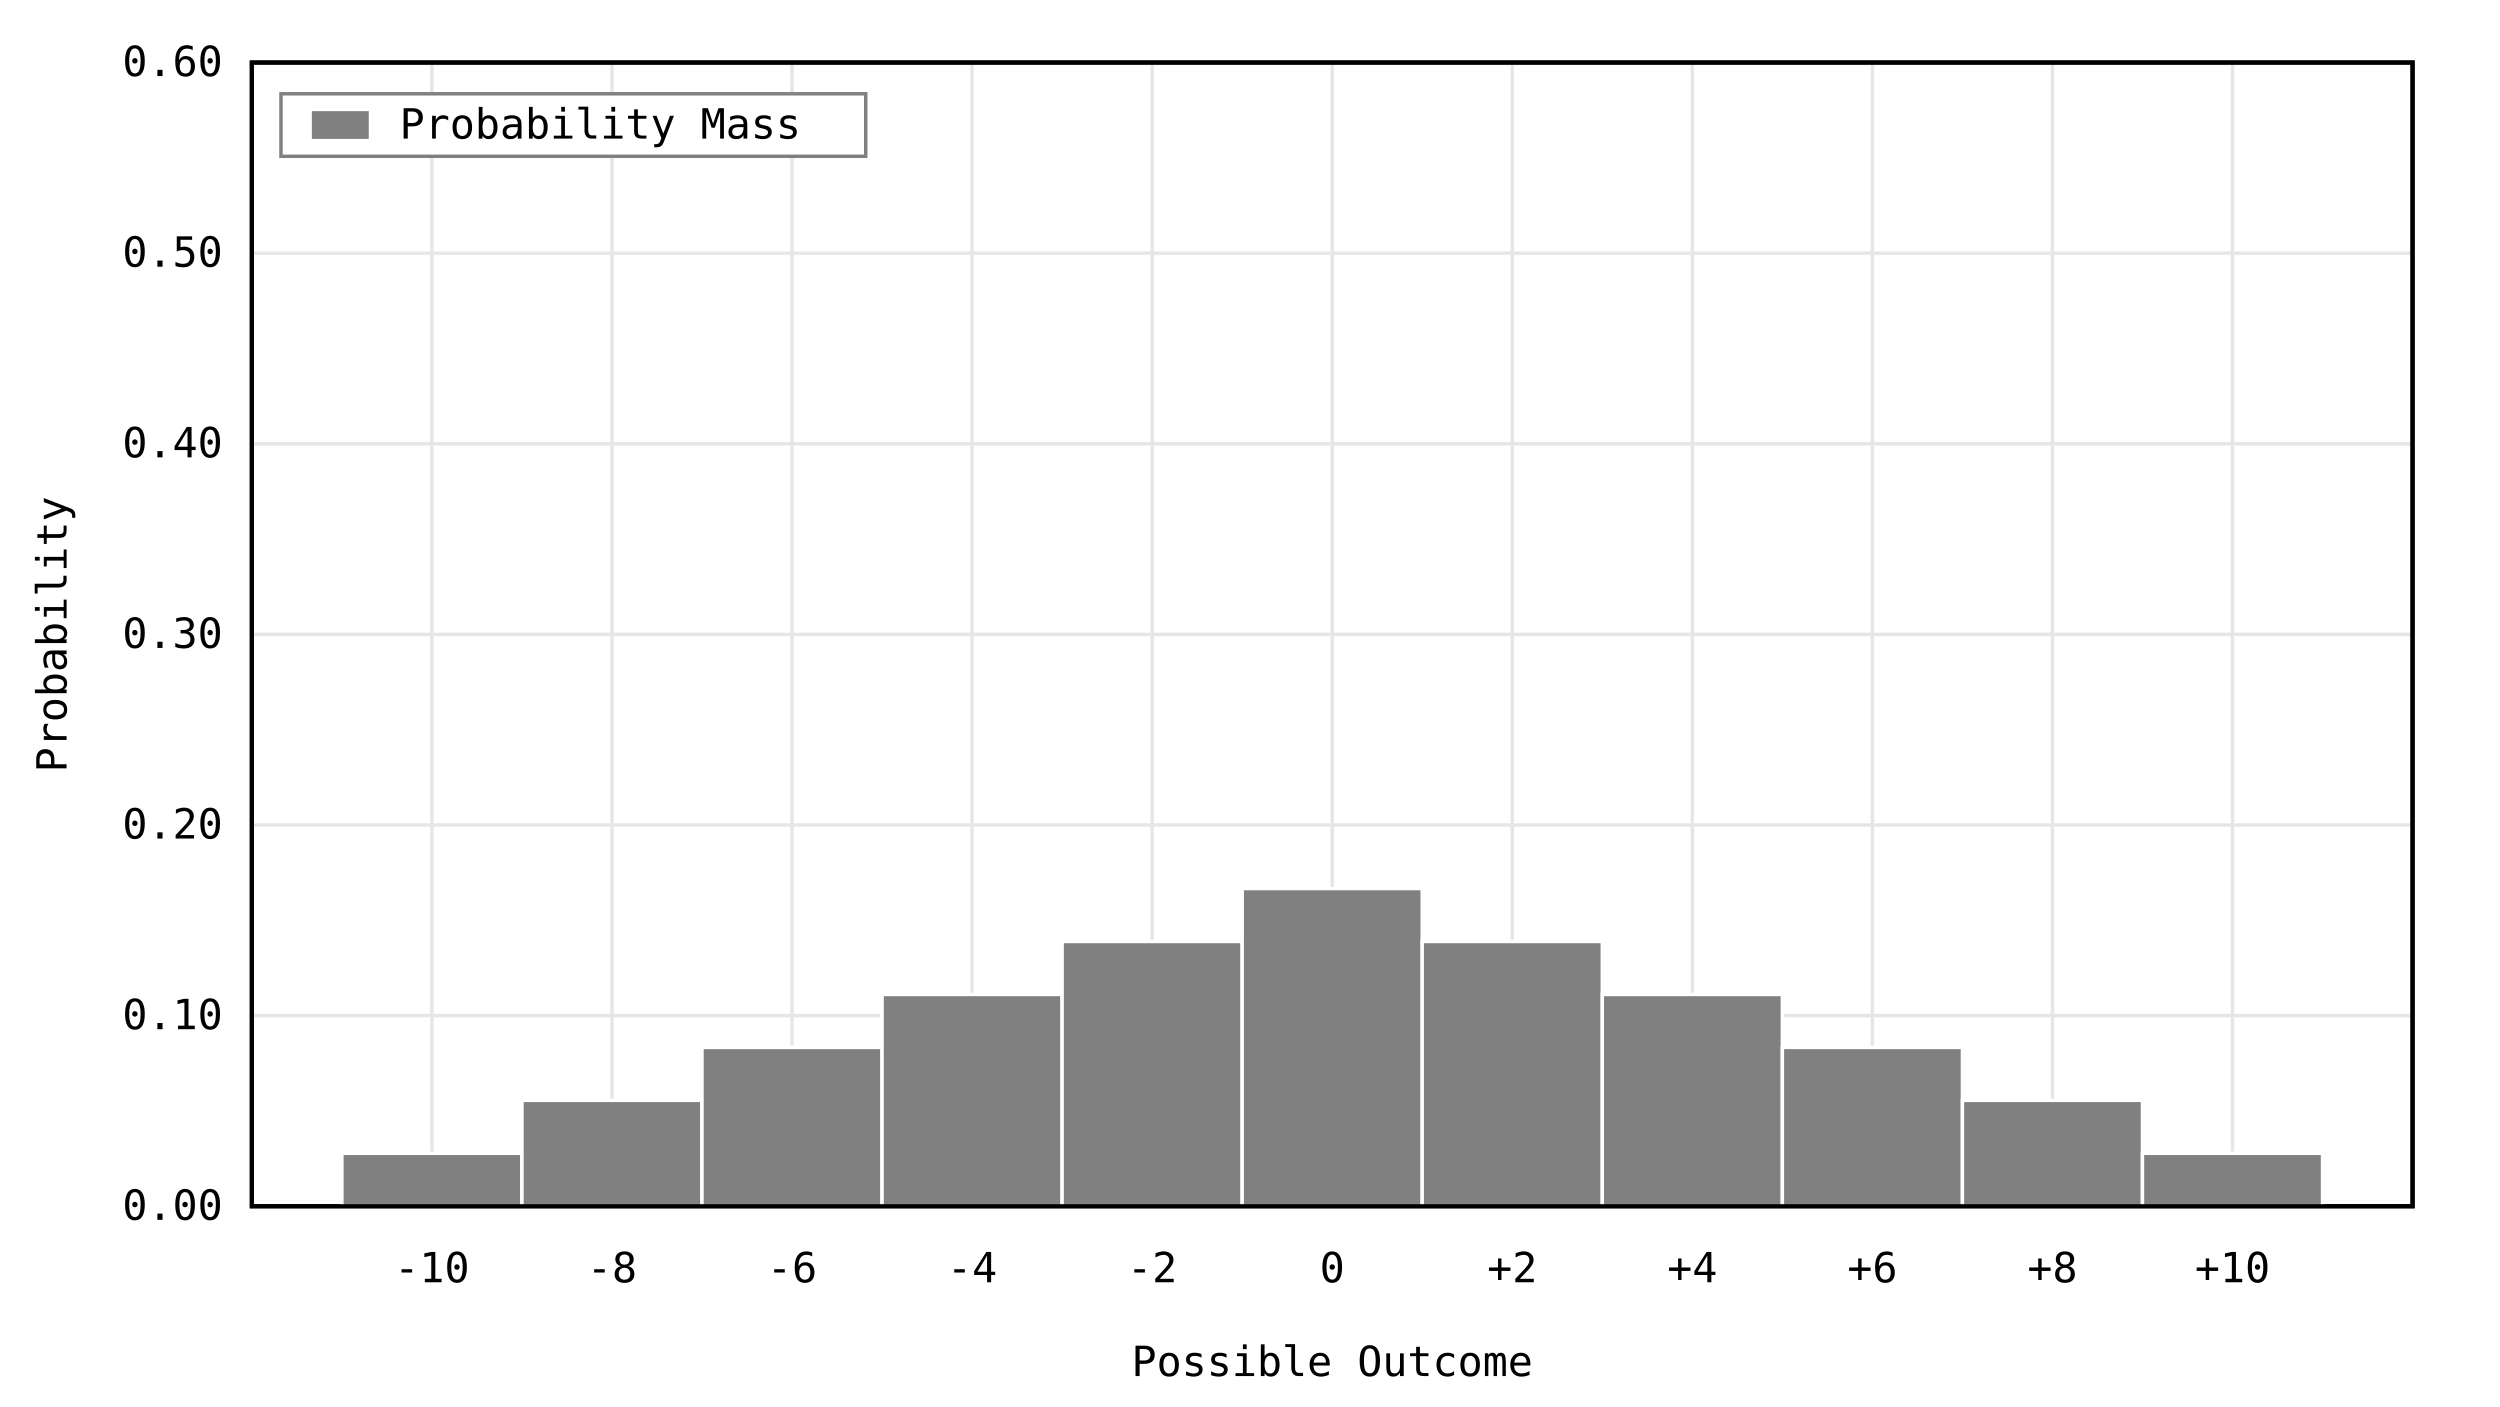
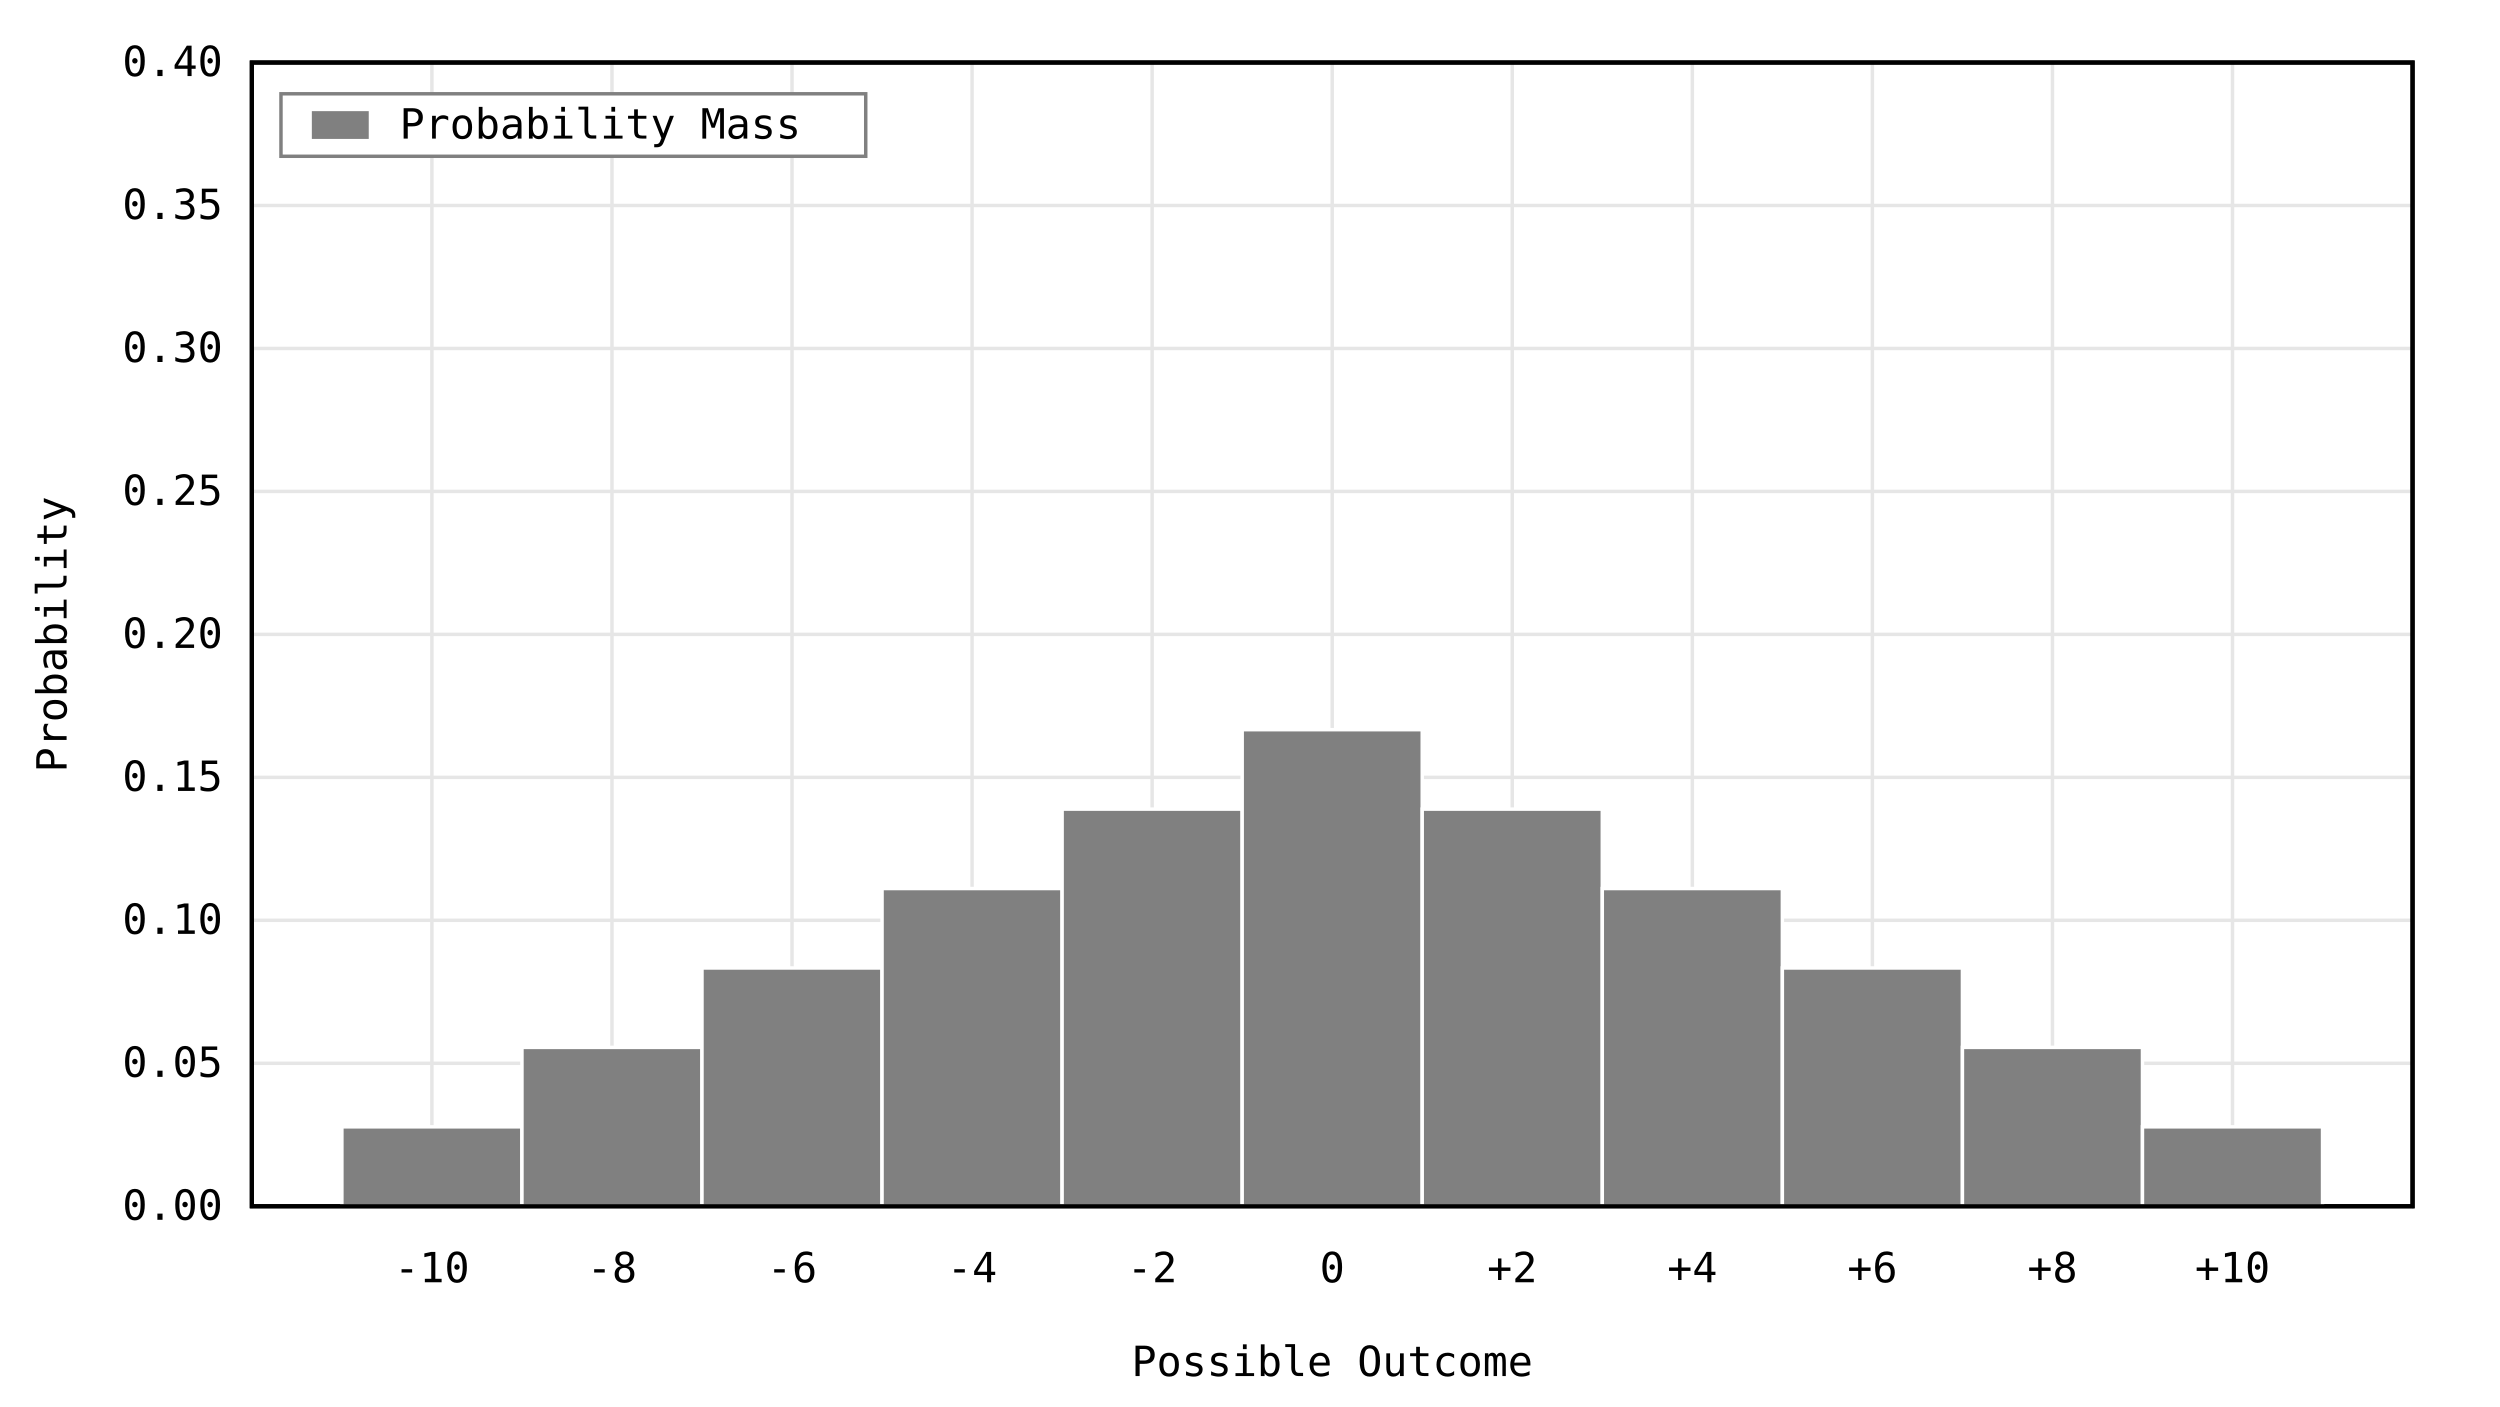
<svg xmlns="http://www.w3.org/2000/svg" xmlns:xlink="http://www.w3.org/1999/xlink" width="720" height="405" viewBox="0 0 720 405">
  <g id="gnuplot_canvas">
    <rect x="0" y="0" width="720" height="405" fill="none" />
    <defs>
      <circle id="gpDot" r="0.5" stroke-width="0.5" stroke="currentColor" />
      <path id="gpPt0" stroke-width="0.222" stroke="currentColor" d="M-1,0 h2 M0,-1 v2" />
      <path id="gpPt1" stroke-width="0.222" stroke="currentColor" d="M-1,-1 L1,1 M1,-1 L-1,1" />
      <path id="gpPt2" stroke-width="0.222" stroke="currentColor" d="M-1,0 L1,0 M0,-1 L0,1 M-1,-1 L1,1 M-1,1 L1,-1" />
      <rect id="gpPt3" stroke-width="0.222" stroke="currentColor" x="-1" y="-1" width="2" height="2" />
      <rect id="gpPt4" stroke-width="0.222" stroke="currentColor" fill="currentColor" x="-1" y="-1" width="2" height="2" />
      <circle id="gpPt5" stroke-width="0.222" stroke="currentColor" cx="0" cy="0" r="1" />
      <use xlink:href="#gpPt5" id="gpPt6" fill="currentColor" stroke="none" />
      <path id="gpPt7" stroke-width="0.222" stroke="currentColor" d="M0,-1.33 L-1.33,0.67 L1.33,0.67 z" />
      <use xlink:href="#gpPt7" id="gpPt8" fill="currentColor" stroke="none" />
      <use xlink:href="#gpPt7" id="gpPt9" stroke="currentColor" transform="rotate(180)" />
      <use xlink:href="#gpPt9" id="gpPt10" fill="currentColor" stroke="none" />
      <use xlink:href="#gpPt3" id="gpPt11" stroke="currentColor" transform="rotate(45)" />
      <use xlink:href="#gpPt11" id="gpPt12" fill="currentColor" stroke="none" />
      <path id="gpPt13" stroke-width="0.222" stroke="currentColor" d="M0,1.330 L1.265,0.411 L0.782,-1.067 L-0.782,-1.076 L-1.265,0.411 z" />
      <use xlink:href="#gpPt13" id="gpPt14" fill="currentColor" stroke="none" />
      <filter id="textbox" filterUnits="objectBoundingBox" x="0" y="0" height="1" width="1">
        <feFlood flood-color="white" flood-opacity="1" result="bgnd" />
        <feComposite in="SourceGraphic" in2="bgnd" operator="atop" />
      </filter>
      <filter id="greybox" filterUnits="objectBoundingBox" x="0" y="0" height="1" width="1">
        <feFlood flood-color="lightgrey" flood-opacity="1" result="grey" />
        <feComposite in="SourceGraphic" in2="grey" operator="atop" />
      </filter>
    </defs>
    <g fill="none" color="white" stroke="currentColor" stroke-width="1.00" stroke-linecap="butt" stroke-linejoin="miter">
</g>
    <g fill="none" color="white" stroke="currentColor" stroke-width="1.20" stroke-linecap="butt" stroke-linejoin="miter">
</g>
    <g fill="none" color="black" stroke="currentColor" stroke-width="1.20" stroke-linecap="butt" stroke-linejoin="miter">
</g>
    <g fill="none" color="black" stroke="black" stroke-width="1.00" stroke-linecap="butt" stroke-linejoin="miter">
</g>
    <g fill="none" color="black" stroke="currentColor" stroke-width="1.00" stroke-linecap="butt" stroke-linejoin="miter">
      <path stroke="rgb(230, 230, 230)" class="gridline" d="M72.53,347.40 L694.82,347.40  " />
    </g>
    <g fill="none" color="black" stroke="rgb(230, 230, 230)" stroke-width="1.20" stroke-linecap="butt" stroke-linejoin="miter">
</g>
    <g fill="none" color="black" stroke="currentColor" stroke-width="1.20" stroke-linecap="butt" stroke-linejoin="miter">
      <path stroke="black" d="M72.53,347.40 L72.62,347.40 M694.82,347.40 L694.73,347.40  " />
      <g transform="translate(64.14,351.30)" stroke="none" fill="black" font-family="Consolas, Menlo, monospace" font-size="12.00" text-anchor="end">
        <text>
          <tspan font-family="Consolas, Menlo, monospace">0.00</tspan>
        </text>
      </g>
    </g>
    <g fill="none" color="black" stroke="currentColor" stroke-width="1.20" stroke-linecap="butt" stroke-linejoin="miter">
</g>
    <g fill="none" color="black" stroke="black" stroke-width="1.00" stroke-linecap="butt" stroke-linejoin="miter">
</g>
    <g fill="none" color="black" stroke="currentColor" stroke-width="1.00" stroke-linecap="butt" stroke-linejoin="miter">
-       <path stroke="rgb(230, 230, 230)" class="gridline" d="M72.53,292.50 L694.82,292.50  " />
-     </g>
-     <g fill="none" color="black" stroke="rgb(230, 230, 230)" stroke-width="1.20" stroke-linecap="butt" stroke-linejoin="miter">
- </g>
-     <g fill="none" color="black" stroke="currentColor" stroke-width="1.20" stroke-linecap="butt" stroke-linejoin="miter">
-       <path stroke="black" d="M72.53,292.50 L72.62,292.50 M694.82,292.50 L694.73,292.50  " />
-       <g transform="translate(64.14,296.40)" stroke="none" fill="black" font-family="Consolas, Menlo, monospace" font-size="12.00" text-anchor="end">
+       <path stroke="rgb(230, 230, 230)" class="gridline" d="M72.53,306.23 L694.82,306.23  " />
+     </g>
+     <g fill="none" color="black" stroke="rgb(230, 230, 230)" stroke-width="1.20" stroke-linecap="butt" stroke-linejoin="miter">
+ </g>
+     <g fill="none" color="black" stroke="currentColor" stroke-width="1.20" stroke-linecap="butt" stroke-linejoin="miter">
+       <path stroke="black" d="M72.53,306.23 L72.62,306.23 M694.82,306.23 L694.73,306.23  " />
+       <g transform="translate(64.14,310.13)" stroke="none" fill="black" font-family="Consolas, Menlo, monospace" font-size="12.00" text-anchor="end">
+         <text>
+           <tspan font-family="Consolas, Menlo, monospace">0.05</tspan>
+         </text>
+       </g>
+     </g>
+     <g fill="none" color="black" stroke="currentColor" stroke-width="1.20" stroke-linecap="butt" stroke-linejoin="miter">
+ </g>
+     <g fill="none" color="black" stroke="black" stroke-width="1.00" stroke-linecap="butt" stroke-linejoin="miter">
+ </g>
+     <g fill="none" color="black" stroke="currentColor" stroke-width="1.00" stroke-linecap="butt" stroke-linejoin="miter">
+       <path stroke="rgb(230, 230, 230)" class="gridline" d="M72.53,265.05 L694.82,265.05  " />
+     </g>
+     <g fill="none" color="black" stroke="rgb(230, 230, 230)" stroke-width="1.20" stroke-linecap="butt" stroke-linejoin="miter">
+ </g>
+     <g fill="none" color="black" stroke="currentColor" stroke-width="1.20" stroke-linecap="butt" stroke-linejoin="miter">
+       <path stroke="black" d="M72.53,265.05 L72.62,265.05 M694.82,265.05 L694.73,265.05  " />
+       <g transform="translate(64.14,268.95)" stroke="none" fill="black" font-family="Consolas, Menlo, monospace" font-size="12.00" text-anchor="end">
        <text>
          <tspan font-family="Consolas, Menlo, monospace">0.10</tspan>
        </text>
      </g>
    </g>
    <g fill="none" color="black" stroke="currentColor" stroke-width="1.20" stroke-linecap="butt" stroke-linejoin="miter">
</g>
    <g fill="none" color="black" stroke="black" stroke-width="1.00" stroke-linecap="butt" stroke-linejoin="miter">
</g>
    <g fill="none" color="black" stroke="currentColor" stroke-width="1.00" stroke-linecap="butt" stroke-linejoin="miter">
-       <path stroke="rgb(230, 230, 230)" class="gridline" d="M72.53,237.60 L694.82,237.60  " />
-     </g>
-     <g fill="none" color="black" stroke="rgb(230, 230, 230)" stroke-width="1.20" stroke-linecap="butt" stroke-linejoin="miter">
- </g>
-     <g fill="none" color="black" stroke="currentColor" stroke-width="1.20" stroke-linecap="butt" stroke-linejoin="miter">
-       <path stroke="black" d="M72.53,237.60 L72.62,237.60 M694.82,237.60 L694.73,237.60  " />
-       <g transform="translate(64.14,241.50)" stroke="none" fill="black" font-family="Consolas, Menlo, monospace" font-size="12.00" text-anchor="end">
-         <text>
-           <tspan font-family="Consolas, Menlo, monospace">0.20</tspan>
+       <path stroke="rgb(230, 230, 230)" class="gridline" d="M72.53,223.88 L694.82,223.88  " />
+     </g>
+     <g fill="none" color="black" stroke="rgb(230, 230, 230)" stroke-width="1.20" stroke-linecap="butt" stroke-linejoin="miter">
+ </g>
+     <g fill="none" color="black" stroke="currentColor" stroke-width="1.20" stroke-linecap="butt" stroke-linejoin="miter">
+       <path stroke="black" d="M72.53,223.88 L72.62,223.88 M694.82,223.88 L694.73,223.88  " />
+       <g transform="translate(64.14,227.78)" stroke="none" fill="black" font-family="Consolas, Menlo, monospace" font-size="12.00" text-anchor="end">
+         <text>
+           <tspan font-family="Consolas, Menlo, monospace">0.15</tspan>
        </text>
      </g>
    </g>
    <g fill="none" color="black" stroke="currentColor" stroke-width="1.20" stroke-linecap="butt" stroke-linejoin="miter">
</g>
    <g fill="none" color="black" stroke="black" stroke-width="1.00" stroke-linecap="butt" stroke-linejoin="miter">
</g>
    <g fill="none" color="black" stroke="currentColor" stroke-width="1.00" stroke-linecap="butt" stroke-linejoin="miter">
      <path stroke="rgb(230, 230, 230)" class="gridline" d="M72.53,182.70 L694.82,182.70  " />
    </g>
    <g fill="none" color="black" stroke="rgb(230, 230, 230)" stroke-width="1.20" stroke-linecap="butt" stroke-linejoin="miter">
</g>
    <g fill="none" color="black" stroke="currentColor" stroke-width="1.20" stroke-linecap="butt" stroke-linejoin="miter">
      <path stroke="black" d="M72.53,182.70 L72.62,182.70 M694.82,182.70 L694.73,182.70  " />
      <g transform="translate(64.14,186.60)" stroke="none" fill="black" font-family="Consolas, Menlo, monospace" font-size="12.00" text-anchor="end">
        <text>
+           <tspan font-family="Consolas, Menlo, monospace">0.20</tspan>
+         </text>
+       </g>
+     </g>
+     <g fill="none" color="black" stroke="currentColor" stroke-width="1.20" stroke-linecap="butt" stroke-linejoin="miter">
+ </g>
+     <g fill="none" color="black" stroke="black" stroke-width="1.00" stroke-linecap="butt" stroke-linejoin="miter">
+ </g>
+     <g fill="none" color="black" stroke="currentColor" stroke-width="1.00" stroke-linecap="butt" stroke-linejoin="miter">
+       <path stroke="rgb(230, 230, 230)" class="gridline" d="M72.53,141.53 L694.82,141.53  " />
+     </g>
+     <g fill="none" color="black" stroke="rgb(230, 230, 230)" stroke-width="1.20" stroke-linecap="butt" stroke-linejoin="miter">
+ </g>
+     <g fill="none" color="black" stroke="currentColor" stroke-width="1.20" stroke-linecap="butt" stroke-linejoin="miter">
+       <path stroke="black" d="M72.53,141.53 L72.62,141.53 M694.82,141.53 L694.73,141.53  " />
+       <g transform="translate(64.14,145.43)" stroke="none" fill="black" font-family="Consolas, Menlo, monospace" font-size="12.00" text-anchor="end">
+         <text>
+           <tspan font-family="Consolas, Menlo, monospace">0.25</tspan>
+         </text>
+       </g>
+     </g>
+     <g fill="none" color="black" stroke="currentColor" stroke-width="1.20" stroke-linecap="butt" stroke-linejoin="miter">
+ </g>
+     <g fill="none" color="black" stroke="black" stroke-width="1.00" stroke-linecap="butt" stroke-linejoin="miter">
+ </g>
+     <g fill="none" color="black" stroke="currentColor" stroke-width="1.00" stroke-linecap="butt" stroke-linejoin="miter">
+       <path stroke="rgb(230, 230, 230)" class="gridline" d="M72.53,100.36 L694.82,100.36  " />
+     </g>
+     <g fill="none" color="black" stroke="rgb(230, 230, 230)" stroke-width="1.20" stroke-linecap="butt" stroke-linejoin="miter">
+ </g>
+     <g fill="none" color="black" stroke="currentColor" stroke-width="1.20" stroke-linecap="butt" stroke-linejoin="miter">
+       <path stroke="black" d="M72.53,100.36 L72.62,100.36 M694.82,100.36 L694.73,100.36  " />
+       <g transform="translate(64.14,104.26)" stroke="none" fill="black" font-family="Consolas, Menlo, monospace" font-size="12.00" text-anchor="end">
+         <text>
          <tspan font-family="Consolas, Menlo, monospace">0.30</tspan>
        </text>
      </g>
    </g>
    <g fill="none" color="black" stroke="currentColor" stroke-width="1.20" stroke-linecap="butt" stroke-linejoin="miter">
</g>
    <g fill="none" color="black" stroke="black" stroke-width="1.00" stroke-linecap="butt" stroke-linejoin="miter">
</g>
    <g fill="none" color="black" stroke="currentColor" stroke-width="1.00" stroke-linecap="butt" stroke-linejoin="miter">
-       <path stroke="rgb(230, 230, 230)" class="gridline" d="M72.53,127.81 L694.82,127.81  " />
-     </g>
-     <g fill="none" color="black" stroke="rgb(230, 230, 230)" stroke-width="1.20" stroke-linecap="butt" stroke-linejoin="miter">
- </g>
-     <g fill="none" color="black" stroke="currentColor" stroke-width="1.20" stroke-linecap="butt" stroke-linejoin="miter">
-       <path stroke="black" d="M72.53,127.81 L72.62,127.81 M694.82,127.81 L694.73,127.81  " />
-       <g transform="translate(64.14,131.71)" stroke="none" fill="black" font-family="Consolas, Menlo, monospace" font-size="12.00" text-anchor="end">
-         <text>
-           <tspan font-family="Consolas, Menlo, monospace">0.40</tspan>
-         </text>
-       </g>
-     </g>
-     <g fill="none" color="black" stroke="currentColor" stroke-width="1.20" stroke-linecap="butt" stroke-linejoin="miter">
- </g>
-     <g fill="none" color="black" stroke="black" stroke-width="1.00" stroke-linecap="butt" stroke-linejoin="miter">
- </g>
-     <g fill="none" color="black" stroke="currentColor" stroke-width="1.00" stroke-linecap="butt" stroke-linejoin="miter">
-       <path stroke="rgb(230, 230, 230)" class="gridline" d="M72.53,72.91 L694.82,72.91  " />
-     </g>
-     <g fill="none" color="black" stroke="rgb(230, 230, 230)" stroke-width="1.20" stroke-linecap="butt" stroke-linejoin="miter">
- </g>
-     <g fill="none" color="black" stroke="currentColor" stroke-width="1.20" stroke-linecap="butt" stroke-linejoin="miter">
-       <path stroke="black" d="M72.53,72.91 L72.62,72.91 M694.82,72.91 L694.73,72.91  " />
-       <g transform="translate(64.14,76.81)" stroke="none" fill="black" font-family="Consolas, Menlo, monospace" font-size="12.00" text-anchor="end">
-         <text>
-           <tspan font-family="Consolas, Menlo, monospace">0.50</tspan>
+       <path stroke="rgb(230, 230, 230)" class="gridline" d="M72.53,59.18 L694.82,59.18  " />
+     </g>
+     <g fill="none" color="black" stroke="rgb(230, 230, 230)" stroke-width="1.20" stroke-linecap="butt" stroke-linejoin="miter">
+ </g>
+     <g fill="none" color="black" stroke="currentColor" stroke-width="1.20" stroke-linecap="butt" stroke-linejoin="miter">
+       <path stroke="black" d="M72.53,59.18 L72.62,59.18 M694.82,59.18 L694.73,59.18  " />
+       <g transform="translate(64.14,63.08)" stroke="none" fill="black" font-family="Consolas, Menlo, monospace" font-size="12.00" text-anchor="end">
+         <text>
+           <tspan font-family="Consolas, Menlo, monospace">0.35</tspan>
        </text>
      </g>
    </g>
    <g fill="none" color="black" stroke="currentColor" stroke-width="1.20" stroke-linecap="butt" stroke-linejoin="miter">
</g>
    <g fill="none" color="black" stroke="black" stroke-width="1.00" stroke-linecap="butt" stroke-linejoin="miter">
</g>
    <g fill="none" color="black" stroke="currentColor" stroke-width="1.00" stroke-linecap="butt" stroke-linejoin="miter">
      <path stroke="rgb(230, 230, 230)" class="gridline" d="M72.53,18.01 L694.82,18.01  " />
    </g>
    <g fill="none" color="black" stroke="rgb(230, 230, 230)" stroke-width="1.20" stroke-linecap="butt" stroke-linejoin="miter">
</g>
    <g fill="none" color="black" stroke="currentColor" stroke-width="1.20" stroke-linecap="butt" stroke-linejoin="miter">
      <path stroke="black" d="M72.53,18.01 L72.62,18.01 M694.82,18.01 L694.73,18.01  " />
      <g transform="translate(64.14,21.91)" stroke="none" fill="black" font-family="Consolas, Menlo, monospace" font-size="12.00" text-anchor="end">
        <text>
-           <tspan font-family="Consolas, Menlo, monospace">0.60</tspan>
+           <tspan font-family="Consolas, Menlo, monospace">0.40</tspan>
        </text>
      </g>
    </g>
    <g fill="none" color="black" stroke="currentColor" stroke-width="1.20" stroke-linecap="butt" stroke-linejoin="miter">
</g>
    <g fill="none" color="black" stroke="black" stroke-width="1.00" stroke-linecap="butt" stroke-linejoin="miter">
</g>
    <g fill="none" color="black" stroke="currentColor" stroke-width="1.00" stroke-linecap="butt" stroke-linejoin="miter">
      <path stroke="rgb(230, 230, 230)" class="gridline" d="M124.39,347.40 L124.39,45.01 M124.39,27.01 L124.39,18.01  " />
    </g>
    <g fill="none" color="black" stroke="rgb(230, 230, 230)" stroke-width="1.20" stroke-linecap="butt" stroke-linejoin="miter">
</g>
    <g fill="none" color="black" stroke="currentColor" stroke-width="1.20" stroke-linecap="butt" stroke-linejoin="miter">
      <path stroke="black" d="M124.39,347.40 L124.39,347.31 M124.39,18.01 L124.39,18.10  " />
      <g transform="translate(124.39,369.30)" stroke="none" fill="black" font-family="Consolas, Menlo, monospace" font-size="12.00" text-anchor="middle">
        <text>
          <tspan font-family="Consolas, Menlo, monospace">-10</tspan>
        </text>
      </g>
    </g>
    <g fill="none" color="black" stroke="currentColor" stroke-width="1.20" stroke-linecap="butt" stroke-linejoin="miter">
</g>
    <g fill="none" color="black" stroke="black" stroke-width="1.00" stroke-linecap="butt" stroke-linejoin="miter">
</g>
    <g fill="none" color="black" stroke="currentColor" stroke-width="1.00" stroke-linecap="butt" stroke-linejoin="miter">
      <path stroke="rgb(230, 230, 230)" class="gridline" d="M176.25,347.40 L176.25,45.01 M176.25,27.01 L176.25,18.01  " />
    </g>
    <g fill="none" color="black" stroke="rgb(230, 230, 230)" stroke-width="1.20" stroke-linecap="butt" stroke-linejoin="miter">
</g>
    <g fill="none" color="black" stroke="currentColor" stroke-width="1.20" stroke-linecap="butt" stroke-linejoin="miter">
      <path stroke="black" d="M176.25,347.40 L176.25,347.31 M176.25,18.01 L176.25,18.10  " />
      <g transform="translate(176.25,369.30)" stroke="none" fill="black" font-family="Consolas, Menlo, monospace" font-size="12.00" text-anchor="middle">
        <text>
          <tspan font-family="Consolas, Menlo, monospace">-8</tspan>
        </text>
      </g>
    </g>
    <g fill="none" color="black" stroke="currentColor" stroke-width="1.20" stroke-linecap="butt" stroke-linejoin="miter">
</g>
    <g fill="none" color="black" stroke="black" stroke-width="1.00" stroke-linecap="butt" stroke-linejoin="miter">
</g>
    <g fill="none" color="black" stroke="currentColor" stroke-width="1.00" stroke-linecap="butt" stroke-linejoin="miter">
      <path stroke="rgb(230, 230, 230)" class="gridline" d="M228.10,347.40 L228.10,45.01 M228.10,27.01 L228.10,18.01  " />
    </g>
    <g fill="none" color="black" stroke="rgb(230, 230, 230)" stroke-width="1.20" stroke-linecap="butt" stroke-linejoin="miter">
</g>
    <g fill="none" color="black" stroke="currentColor" stroke-width="1.20" stroke-linecap="butt" stroke-linejoin="miter">
      <path stroke="black" d="M228.10,347.40 L228.10,347.31 M228.10,18.01 L228.10,18.10  " />
      <g transform="translate(228.10,369.30)" stroke="none" fill="black" font-family="Consolas, Menlo, monospace" font-size="12.00" text-anchor="middle">
        <text>
          <tspan font-family="Consolas, Menlo, monospace">-6</tspan>
        </text>
      </g>
    </g>
    <g fill="none" color="black" stroke="currentColor" stroke-width="1.20" stroke-linecap="butt" stroke-linejoin="miter">
</g>
    <g fill="none" color="black" stroke="black" stroke-width="1.00" stroke-linecap="butt" stroke-linejoin="miter">
</g>
    <g fill="none" color="black" stroke="currentColor" stroke-width="1.00" stroke-linecap="butt" stroke-linejoin="miter">
      <path stroke="rgb(230, 230, 230)" class="gridline" d="M279.96,347.40 L279.96,18.01  " />
    </g>
    <g fill="none" color="black" stroke="rgb(230, 230, 230)" stroke-width="1.20" stroke-linecap="butt" stroke-linejoin="miter">
</g>
    <g fill="none" color="black" stroke="currentColor" stroke-width="1.20" stroke-linecap="butt" stroke-linejoin="miter">
      <path stroke="black" d="M279.96,347.40 L279.96,347.31 M279.96,18.01 L279.96,18.10  " />
      <g transform="translate(279.96,369.30)" stroke="none" fill="black" font-family="Consolas, Menlo, monospace" font-size="12.00" text-anchor="middle">
        <text>
          <tspan font-family="Consolas, Menlo, monospace">-4</tspan>
        </text>
      </g>
    </g>
    <g fill="none" color="black" stroke="currentColor" stroke-width="1.20" stroke-linecap="butt" stroke-linejoin="miter">
</g>
    <g fill="none" color="black" stroke="black" stroke-width="1.00" stroke-linecap="butt" stroke-linejoin="miter">
</g>
    <g fill="none" color="black" stroke="currentColor" stroke-width="1.00" stroke-linecap="butt" stroke-linejoin="miter">
      <path stroke="rgb(230, 230, 230)" class="gridline" d="M331.82,347.40 L331.82,18.01  " />
    </g>
    <g fill="none" color="black" stroke="rgb(230, 230, 230)" stroke-width="1.20" stroke-linecap="butt" stroke-linejoin="miter">
</g>
    <g fill="none" color="black" stroke="currentColor" stroke-width="1.20" stroke-linecap="butt" stroke-linejoin="miter">
      <path stroke="black" d="M331.82,347.40 L331.82,347.31 M331.82,18.01 L331.82,18.10  " />
      <g transform="translate(331.82,369.30)" stroke="none" fill="black" font-family="Consolas, Menlo, monospace" font-size="12.00" text-anchor="middle">
        <text>
          <tspan font-family="Consolas, Menlo, monospace">-2</tspan>
        </text>
      </g>
    </g>
    <g fill="none" color="black" stroke="currentColor" stroke-width="1.20" stroke-linecap="butt" stroke-linejoin="miter">
</g>
    <g fill="none" color="black" stroke="black" stroke-width="1.00" stroke-linecap="butt" stroke-linejoin="miter">
</g>
    <g fill="none" color="black" stroke="currentColor" stroke-width="1.00" stroke-linecap="butt" stroke-linejoin="miter">
      <path stroke="rgb(230, 230, 230)" class="gridline" d="M383.68,347.40 L383.68,18.01  " />
    </g>
    <g fill="none" color="black" stroke="rgb(230, 230, 230)" stroke-width="1.20" stroke-linecap="butt" stroke-linejoin="miter">
</g>
    <g fill="none" color="black" stroke="currentColor" stroke-width="1.20" stroke-linecap="butt" stroke-linejoin="miter">
      <path stroke="black" d="M383.68,347.40 L383.68,347.31 M383.68,18.01 L383.68,18.10  " />
      <g transform="translate(383.68,369.30)" stroke="none" fill="black" font-family="Consolas, Menlo, monospace" font-size="12.00" text-anchor="middle">
        <text>
          <tspan font-family="Consolas, Menlo, monospace"> 0</tspan>
        </text>
      </g>
    </g>
    <g fill="none" color="black" stroke="currentColor" stroke-width="1.20" stroke-linecap="butt" stroke-linejoin="miter">
</g>
    <g fill="none" color="black" stroke="black" stroke-width="1.00" stroke-linecap="butt" stroke-linejoin="miter">
</g>
    <g fill="none" color="black" stroke="currentColor" stroke-width="1.00" stroke-linecap="butt" stroke-linejoin="miter">
      <path stroke="rgb(230, 230, 230)" class="gridline" d="M435.53,347.40 L435.53,18.01  " />
    </g>
    <g fill="none" color="black" stroke="rgb(230, 230, 230)" stroke-width="1.20" stroke-linecap="butt" stroke-linejoin="miter">
</g>
    <g fill="none" color="black" stroke="currentColor" stroke-width="1.20" stroke-linecap="butt" stroke-linejoin="miter">
      <path stroke="black" d="M435.53,347.40 L435.53,347.31 M435.53,18.01 L435.53,18.10  " />
      <g transform="translate(435.53,369.30)" stroke="none" fill="black" font-family="Consolas, Menlo, monospace" font-size="12.00" text-anchor="middle">
        <text>
          <tspan font-family="Consolas, Menlo, monospace">+2</tspan>
        </text>
      </g>
    </g>
    <g fill="none" color="black" stroke="currentColor" stroke-width="1.20" stroke-linecap="butt" stroke-linejoin="miter">
</g>
    <g fill="none" color="black" stroke="black" stroke-width="1.00" stroke-linecap="butt" stroke-linejoin="miter">
</g>
    <g fill="none" color="black" stroke="currentColor" stroke-width="1.00" stroke-linecap="butt" stroke-linejoin="miter">
      <path stroke="rgb(230, 230, 230)" class="gridline" d="M487.39,347.40 L487.39,18.01  " />
    </g>
    <g fill="none" color="black" stroke="rgb(230, 230, 230)" stroke-width="1.20" stroke-linecap="butt" stroke-linejoin="miter">
</g>
    <g fill="none" color="black" stroke="currentColor" stroke-width="1.20" stroke-linecap="butt" stroke-linejoin="miter">
      <path stroke="black" d="M487.39,347.40 L487.39,347.31 M487.39,18.01 L487.39,18.10  " />
      <g transform="translate(487.39,369.30)" stroke="none" fill="black" font-family="Consolas, Menlo, monospace" font-size="12.00" text-anchor="middle">
        <text>
          <tspan font-family="Consolas, Menlo, monospace">+4</tspan>
        </text>
      </g>
    </g>
    <g fill="none" color="black" stroke="currentColor" stroke-width="1.20" stroke-linecap="butt" stroke-linejoin="miter">
</g>
    <g fill="none" color="black" stroke="black" stroke-width="1.00" stroke-linecap="butt" stroke-linejoin="miter">
</g>
    <g fill="none" color="black" stroke="currentColor" stroke-width="1.00" stroke-linecap="butt" stroke-linejoin="miter">
      <path stroke="rgb(230, 230, 230)" class="gridline" d="M539.25,347.40 L539.25,18.01  " />
    </g>
    <g fill="none" color="black" stroke="rgb(230, 230, 230)" stroke-width="1.20" stroke-linecap="butt" stroke-linejoin="miter">
</g>
    <g fill="none" color="black" stroke="currentColor" stroke-width="1.20" stroke-linecap="butt" stroke-linejoin="miter">
      <path stroke="black" d="M539.25,347.40 L539.25,347.31 M539.25,18.01 L539.25,18.10  " />
      <g transform="translate(539.25,369.30)" stroke="none" fill="black" font-family="Consolas, Menlo, monospace" font-size="12.00" text-anchor="middle">
        <text>
          <tspan font-family="Consolas, Menlo, monospace">+6</tspan>
        </text>
      </g>
    </g>
    <g fill="none" color="black" stroke="currentColor" stroke-width="1.20" stroke-linecap="butt" stroke-linejoin="miter">
</g>
    <g fill="none" color="black" stroke="black" stroke-width="1.00" stroke-linecap="butt" stroke-linejoin="miter">
</g>
    <g fill="none" color="black" stroke="currentColor" stroke-width="1.00" stroke-linecap="butt" stroke-linejoin="miter">
      <path stroke="rgb(230, 230, 230)" class="gridline" d="M591.11,347.40 L591.11,18.01  " />
    </g>
    <g fill="none" color="black" stroke="rgb(230, 230, 230)" stroke-width="1.20" stroke-linecap="butt" stroke-linejoin="miter">
</g>
    <g fill="none" color="black" stroke="currentColor" stroke-width="1.20" stroke-linecap="butt" stroke-linejoin="miter">
      <path stroke="black" d="M591.11,347.40 L591.11,347.31 M591.11,18.01 L591.11,18.10  " />
      <g transform="translate(591.11,369.30)" stroke="none" fill="black" font-family="Consolas, Menlo, monospace" font-size="12.00" text-anchor="middle">
        <text>
          <tspan font-family="Consolas, Menlo, monospace">+8</tspan>
        </text>
      </g>
    </g>
    <g fill="none" color="black" stroke="currentColor" stroke-width="1.20" stroke-linecap="butt" stroke-linejoin="miter">
</g>
    <g fill="none" color="black" stroke="black" stroke-width="1.00" stroke-linecap="butt" stroke-linejoin="miter">
</g>
    <g fill="none" color="black" stroke="currentColor" stroke-width="1.00" stroke-linecap="butt" stroke-linejoin="miter">
      <path stroke="rgb(230, 230, 230)" class="gridline" d="M642.96,347.40 L642.96,18.01  " />
    </g>
    <g fill="none" color="black" stroke="rgb(230, 230, 230)" stroke-width="1.20" stroke-linecap="butt" stroke-linejoin="miter">
</g>
    <g fill="none" color="black" stroke="currentColor" stroke-width="1.20" stroke-linecap="butt" stroke-linejoin="miter">
      <path stroke="black" d="M642.96,347.40 L642.96,347.31 M642.96,18.01 L642.96,18.10  " />
      <g transform="translate(642.96,369.30)" stroke="none" fill="black" font-family="Consolas, Menlo, monospace" font-size="12.00" text-anchor="middle">
        <text>
          <tspan font-family="Consolas, Menlo, monospace">+10</tspan>
        </text>
      </g>
    </g>
    <g fill="none" color="black" stroke="currentColor" stroke-width="1.20" stroke-linecap="butt" stroke-linejoin="miter">
</g>
    <g fill="none" color="black" stroke="currentColor" stroke-width="1.20" stroke-linecap="butt" stroke-linejoin="miter">
      <path stroke="black" d="M72.53,18.01 L72.53,347.40 L694.82,347.40 L694.82,18.01 L72.53,18.01 Z  " />
    </g>
    <g fill="none" color="black" stroke="currentColor" stroke-width="1.20" stroke-linecap="butt" stroke-linejoin="miter">
      <g transform="translate(19.18,182.71) rotate(270)" stroke="none" fill="black" font-family="Consolas, Menlo, monospace" font-size="12.00" text-anchor="middle">
        <text>
          <tspan font-family="Consolas, Menlo, monospace">Probability</tspan>
        </text>
      </g>
    </g>
    <g fill="none" color="black" stroke="currentColor" stroke-width="1.20" stroke-linecap="butt" stroke-linejoin="miter">
      <g transform="translate(383.67,396.30)" stroke="none" fill="black" font-family="Consolas, Menlo, monospace" font-size="12.00" text-anchor="middle">
        <text>
          <tspan font-family="Consolas, Menlo, monospace">Possible Outcome</tspan>
        </text>
      </g>
    </g>
    <g fill="none" color="black" stroke="currentColor" stroke-width="1.20" stroke-linecap="butt" stroke-linejoin="miter">
</g>
    <g fill="none" color="black" stroke="currentColor" stroke-width="1.00" stroke-linecap="butt" stroke-linejoin="miter">
</g>
    <g fill="none" color="black" stroke="currentColor" stroke-width="1.00" stroke-linecap="butt" stroke-linejoin="miter">
      <path stroke="rgb(128, 128, 128)" d="M80.92,45.01 L80.92,27.01 L249.33,27.01 L249.33,45.01 L80.92,45.01 Z  " />
    </g>
    <g id="gnuplot_plot_1">
      <g fill="none" color="black" stroke="currentColor" stroke-width="1.00" stroke-linecap="butt" stroke-linejoin="miter">
        <g transform="translate(115.09,39.91)" stroke="none" fill="black" font-family="Consolas, Menlo, monospace" font-size="12.00" text-anchor="start">
          <text>
            <tspan font-family="Consolas, Menlo, monospace">Probability Mass</tspan>
          </text>
        </g>
      </g>
      <g fill="none" color="black" stroke="currentColor" stroke-width="1.00" stroke-linecap="butt" stroke-linejoin="miter">
        <g stroke="none" shape-rendering="crispEdges">
          <polygon fill="rgb(128, 128, 128)" points="89.31,40.51 106.70,40.51 106.70,31.51 89.31,31.51 " />
        </g>
        <path stroke="rgb(255, 255, 255)" d="M89.31,40.51 L106.70,40.51 L106.70,31.51 L89.31,31.51 L89.31,40.51 Z  " />
      </g>
      <g fill="none" color="black" stroke="currentColor" stroke-width="1.00" stroke-linecap="butt" stroke-linejoin="miter">
        <g stroke="none" shape-rendering="crispEdges">
-           <polygon fill="rgb(128, 128, 128)" points="98.46,347.40 150.33,347.40 150.33,332.14 98.46,332.14 " />
-         </g>
-         <path stroke="rgb(255, 255, 255)" d="M98.46,347.40 L98.46,332.15 L150.32,332.15 L150.32,347.40 L98.46,347.40 Z  " />
-       </g>
-       <g fill="none" color="black" stroke="currentColor" stroke-width="1.00" stroke-linecap="butt" stroke-linejoin="miter">
-         <g stroke="none" shape-rendering="crispEdges">
-           <polygon fill="rgb(128, 128, 128)" points="150.32,347.40 202.18,347.40 202.18,316.89 150.32,316.89 " />
-         </g>
-         <path stroke="rgb(255, 255, 255)" d="M150.32,347.40 L150.32,316.90 L202.17,316.90 L202.17,347.40 L150.32,347.40 Z  " />
-       </g>
-       <g fill="none" color="black" stroke="currentColor" stroke-width="1.00" stroke-linecap="butt" stroke-linejoin="miter">
-         <g stroke="none" shape-rendering="crispEdges">
-           <polygon fill="rgb(128, 128, 128)" points="202.17,347.40 254.04,347.40 254.04,301.64 202.17,301.64 " />
-         </g>
-         <path stroke="rgb(255, 255, 255)" d="M202.17,347.40 L202.17,301.65 L254.03,301.65 L254.03,347.40 L202.17,347.40 Z  " />
-       </g>
-       <g fill="none" color="black" stroke="currentColor" stroke-width="1.00" stroke-linecap="butt" stroke-linejoin="miter">
-         <g stroke="none" shape-rendering="crispEdges">
-           <polygon fill="rgb(128, 128, 128)" points="254.03,347.40 305.90,347.40 305.90,286.39 254.03,286.39 " />
-         </g>
-         <path stroke="rgb(255, 255, 255)" d="M254.03,347.40 L254.03,286.40 L305.89,286.40 L305.89,347.40 L254.03,347.40 Z  " />
-       </g>
-       <g fill="none" color="black" stroke="currentColor" stroke-width="1.00" stroke-linecap="butt" stroke-linejoin="miter">
-         <g stroke="none" shape-rendering="crispEdges">
-           <polygon fill="rgb(128, 128, 128)" points="305.89,347.40 357.76,347.40 357.76,271.14 305.89,271.14 " />
-         </g>
-         <path stroke="rgb(255, 255, 255)" d="M305.89,347.40 L305.89,271.15 L357.75,271.15 L357.75,347.40 L305.89,347.40 Z  " />
-       </g>
-       <g fill="none" color="black" stroke="currentColor" stroke-width="1.00" stroke-linecap="butt" stroke-linejoin="miter">
-         <g stroke="none" shape-rendering="crispEdges">
-           <polygon fill="rgb(128, 128, 128)" points="357.75,347.40 409.61,347.40 409.61,255.89 357.75,255.89 " />
-         </g>
-         <path stroke="rgb(255, 255, 255)" d="M357.75,347.40 L357.75,255.90 L409.60,255.90 L409.60,347.40 L357.75,347.40 Z  " />
-       </g>
-       <g fill="none" color="black" stroke="currentColor" stroke-width="1.00" stroke-linecap="butt" stroke-linejoin="miter">
-         <g stroke="none" shape-rendering="crispEdges">
-           <polygon fill="rgb(128, 128, 128)" points="409.60,347.40 461.47,347.40 461.47,271.14 409.60,271.14 " />
-         </g>
-         <path stroke="rgb(255, 255, 255)" d="M409.60,347.40 L409.60,271.15 L461.46,271.15 L461.46,347.40 L409.60,347.40 Z  " />
-       </g>
-       <g fill="none" color="black" stroke="currentColor" stroke-width="1.00" stroke-linecap="butt" stroke-linejoin="miter">
-         <g stroke="none" shape-rendering="crispEdges">
-           <polygon fill="rgb(128, 128, 128)" points="461.46,347.40 513.33,347.40 513.33,286.39 461.46,286.39 " />
-         </g>
-         <path stroke="rgb(255, 255, 255)" d="M461.46,347.40 L461.46,286.40 L513.32,286.40 L513.32,347.40 L461.46,347.40 Z  " />
-       </g>
-       <g fill="none" color="black" stroke="currentColor" stroke-width="1.00" stroke-linecap="butt" stroke-linejoin="miter">
-         <g stroke="none" shape-rendering="crispEdges">
-           <polygon fill="rgb(128, 128, 128)" points="513.32,347.40 565.19,347.40 565.19,301.64 513.32,301.64 " />
-         </g>
-         <path stroke="rgb(255, 255, 255)" d="M513.32,347.40 L513.32,301.65 L565.18,301.65 L565.18,347.40 L513.32,347.40 Z  " />
-       </g>
-       <g fill="none" color="black" stroke="currentColor" stroke-width="1.00" stroke-linecap="butt" stroke-linejoin="miter">
-         <g stroke="none" shape-rendering="crispEdges">
-           <polygon fill="rgb(128, 128, 128)" points="565.18,347.40 617.04,347.40 617.04,316.89 565.18,316.89 " />
-         </g>
-         <path stroke="rgb(255, 255, 255)" d="M565.18,347.40 L565.18,316.90 L617.03,316.90 L617.03,347.40 L565.18,347.40 Z  " />
-       </g>
-       <g fill="none" color="black" stroke="currentColor" stroke-width="1.00" stroke-linecap="butt" stroke-linejoin="miter">
-         <g stroke="none" shape-rendering="crispEdges">
-           <polygon fill="rgb(128, 128, 128)" points="617.03,347.40 668.90,347.40 668.90,332.14 617.03,332.14 " />
-         </g>
-         <path stroke="rgb(255, 255, 255)" d="M617.03,347.40 L617.03,332.15 L668.89,332.15 L668.89,347.40 L617.03,347.40 Z  " />
+           <polygon fill="rgb(128, 128, 128)" points="98.46,347.40 150.33,347.40 150.33,324.52 98.46,324.52 " />
+         </g>
+         <path stroke="rgb(255, 255, 255)" d="M98.46,347.40 L98.46,324.53 L150.32,324.53 L150.32,347.40 L98.46,347.40 Z  " />
+       </g>
+       <g fill="none" color="black" stroke="currentColor" stroke-width="1.00" stroke-linecap="butt" stroke-linejoin="miter">
+         <g stroke="none" shape-rendering="crispEdges">
+           <polygon fill="rgb(128, 128, 128)" points="150.32,347.40 202.18,347.40 202.18,301.64 150.32,301.64 " />
+         </g>
+         <path stroke="rgb(255, 255, 255)" d="M150.32,347.40 L150.32,301.65 L202.17,301.65 L202.17,347.40 L150.32,347.40 Z  " />
+       </g>
+       <g fill="none" color="black" stroke="currentColor" stroke-width="1.00" stroke-linecap="butt" stroke-linejoin="miter">
+         <g stroke="none" shape-rendering="crispEdges">
+           <polygon fill="rgb(128, 128, 128)" points="202.17,347.40 254.04,347.40 254.04,278.77 202.17,278.77 " />
+         </g>
+         <path stroke="rgb(255, 255, 255)" d="M202.17,347.40 L202.17,278.78 L254.03,278.78 L254.03,347.40 L202.17,347.40 Z  " />
+       </g>
+       <g fill="none" color="black" stroke="currentColor" stroke-width="1.00" stroke-linecap="butt" stroke-linejoin="miter">
+         <g stroke="none" shape-rendering="crispEdges">
+           <polygon fill="rgb(128, 128, 128)" points="254.03,347.40 305.90,347.40 305.90,255.89 254.03,255.89 " />
+         </g>
+         <path stroke="rgb(255, 255, 255)" d="M254.03,347.40 L254.03,255.90 L305.89,255.90 L305.89,347.40 L254.03,347.40 Z  " />
+       </g>
+       <g fill="none" color="black" stroke="currentColor" stroke-width="1.00" stroke-linecap="butt" stroke-linejoin="miter">
+         <g stroke="none" shape-rendering="crispEdges">
+           <polygon fill="rgb(128, 128, 128)" points="305.89,347.40 357.76,347.40 357.76,233.02 305.89,233.02 " />
+         </g>
+         <path stroke="rgb(255, 255, 255)" d="M305.89,347.40 L305.89,233.03 L357.75,233.03 L357.75,347.40 L305.89,347.40 Z  " />
+       </g>
+       <g fill="none" color="black" stroke="currentColor" stroke-width="1.00" stroke-linecap="butt" stroke-linejoin="miter">
+         <g stroke="none" shape-rendering="crispEdges">
+           <polygon fill="rgb(128, 128, 128)" points="357.75,347.40 409.61,347.40 409.61,210.14 357.75,210.14 " />
+         </g>
+         <path stroke="rgb(255, 255, 255)" d="M357.75,347.40 L357.75,210.15 L409.60,210.15 L409.60,347.40 L357.75,347.40 Z  " />
+       </g>
+       <g fill="none" color="black" stroke="currentColor" stroke-width="1.00" stroke-linecap="butt" stroke-linejoin="miter">
+         <g stroke="none" shape-rendering="crispEdges">
+           <polygon fill="rgb(128, 128, 128)" points="409.60,347.40 461.47,347.40 461.47,233.02 409.60,233.02 " />
+         </g>
+         <path stroke="rgb(255, 255, 255)" d="M409.60,347.40 L409.60,233.03 L461.46,233.03 L461.46,347.40 L409.60,347.40 Z  " />
+       </g>
+       <g fill="none" color="black" stroke="currentColor" stroke-width="1.00" stroke-linecap="butt" stroke-linejoin="miter">
+         <g stroke="none" shape-rendering="crispEdges">
+           <polygon fill="rgb(128, 128, 128)" points="461.46,347.40 513.33,347.40 513.33,255.89 461.46,255.89 " />
+         </g>
+         <path stroke="rgb(255, 255, 255)" d="M461.46,347.40 L461.46,255.90 L513.32,255.90 L513.32,347.40 L461.46,347.40 Z  " />
+       </g>
+       <g fill="none" color="black" stroke="currentColor" stroke-width="1.00" stroke-linecap="butt" stroke-linejoin="miter">
+         <g stroke="none" shape-rendering="crispEdges">
+           <polygon fill="rgb(128, 128, 128)" points="513.32,347.40 565.19,347.40 565.19,278.77 513.32,278.77 " />
+         </g>
+         <path stroke="rgb(255, 255, 255)" d="M513.32,347.40 L513.32,278.78 L565.18,278.78 L565.18,347.40 L513.32,347.40 Z  " />
+       </g>
+       <g fill="none" color="black" stroke="currentColor" stroke-width="1.00" stroke-linecap="butt" stroke-linejoin="miter">
+         <g stroke="none" shape-rendering="crispEdges">
+           <polygon fill="rgb(128, 128, 128)" points="565.18,347.40 617.04,347.40 617.04,301.64 565.18,301.64 " />
+         </g>
+         <path stroke="rgb(255, 255, 255)" d="M565.18,347.40 L565.18,301.65 L617.03,301.65 L617.03,347.40 L565.18,347.40 Z  " />
+       </g>
+       <g fill="none" color="black" stroke="currentColor" stroke-width="1.00" stroke-linecap="butt" stroke-linejoin="miter">
+         <g stroke="none" shape-rendering="crispEdges">
+           <polygon fill="rgb(128, 128, 128)" points="617.03,347.40 668.90,347.40 668.90,324.52 617.03,324.52 " />
+         </g>
+         <path stroke="rgb(255, 255, 255)" d="M617.03,347.40 L617.03,324.53 L668.89,324.53 L668.89,347.40 L617.03,347.40 Z  " />
      </g>
      <g fill="none" color="black" stroke="currentColor" stroke-width="1.00" stroke-linecap="butt" stroke-linejoin="miter">
</g>
    </g>
    <g fill="none" color="white" stroke="rgb(128, 128, 128)" stroke-width="2.00" stroke-linecap="butt" stroke-linejoin="miter">
</g>
    <g fill="none" color="black" stroke="currentColor" stroke-width="2.00" stroke-linecap="butt" stroke-linejoin="miter">
</g>
    <g fill="none" color="black" stroke="black" stroke-width="1.20" stroke-linecap="butt" stroke-linejoin="miter">
</g>
    <g fill="none" color="black" stroke="currentColor" stroke-width="1.20" stroke-linecap="butt" stroke-linejoin="miter">
      <path stroke="black" d="M72.53,18.01 L72.53,347.40 L694.82,347.40 L694.82,18.01 L72.53,18.01 Z  " />
    </g>
    <g fill="none" color="black" stroke="currentColor" stroke-width="1.20" stroke-linecap="butt" stroke-linejoin="miter">
</g>
  </g>
</svg>
